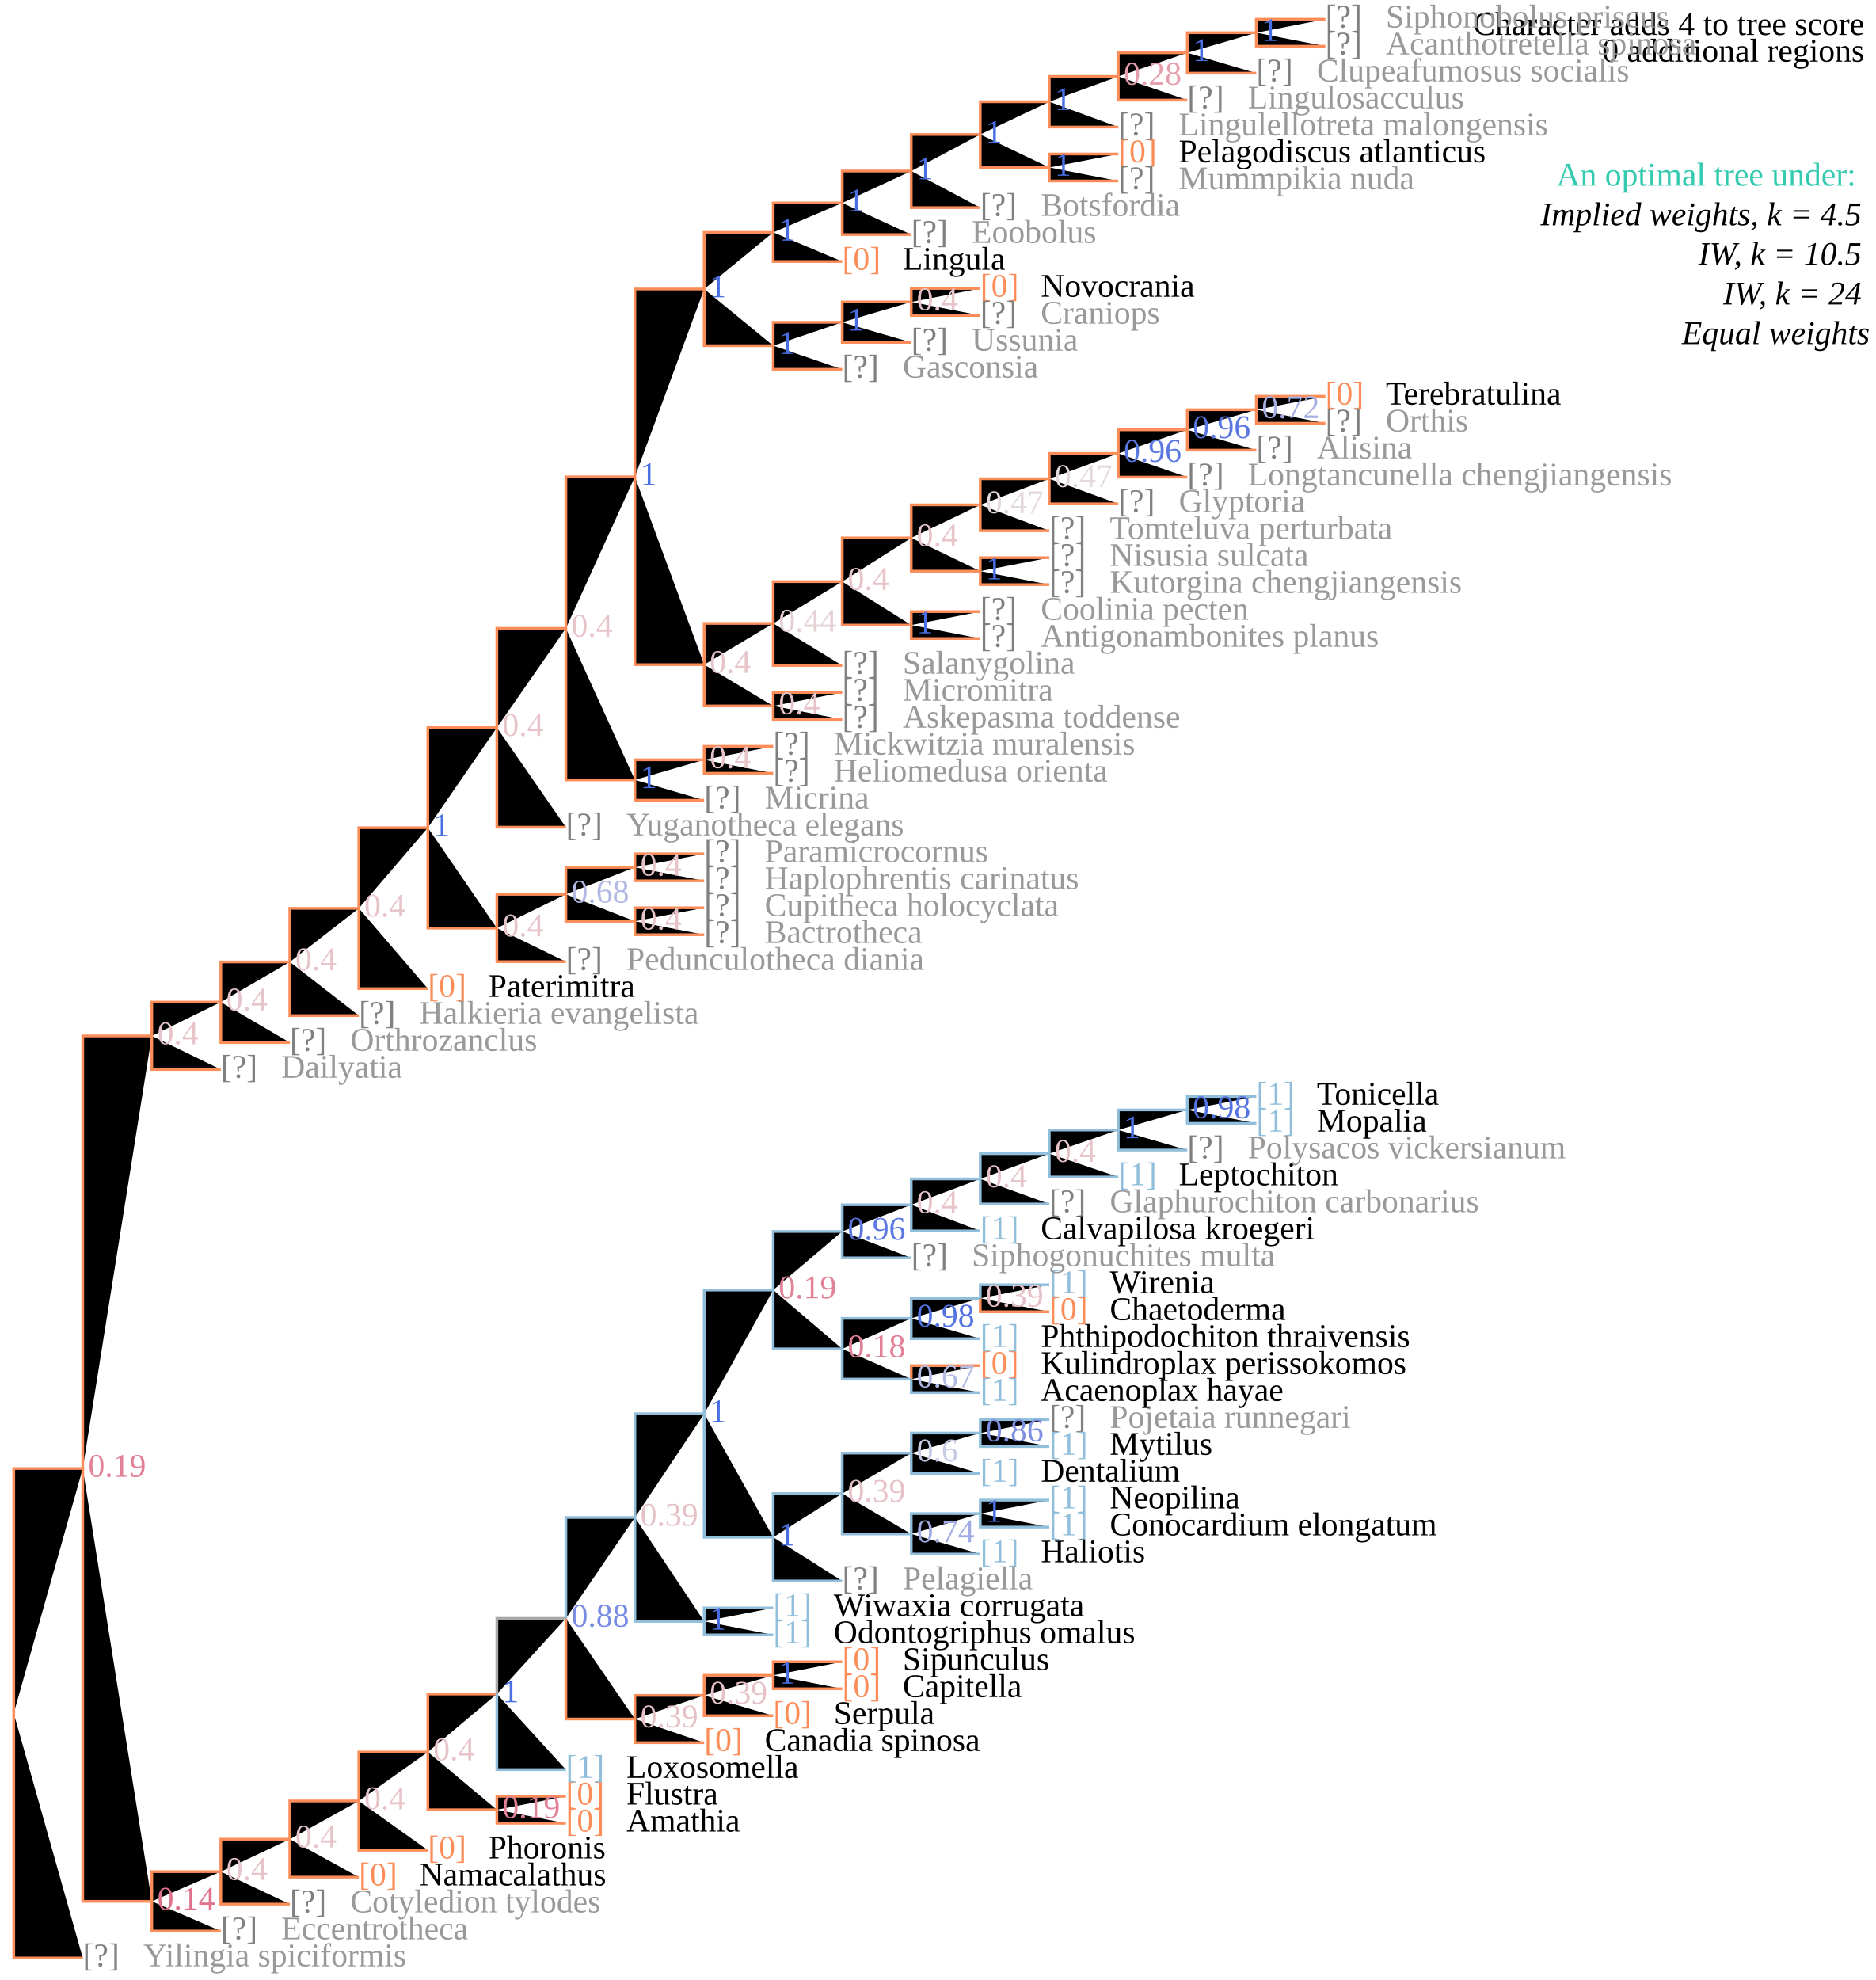
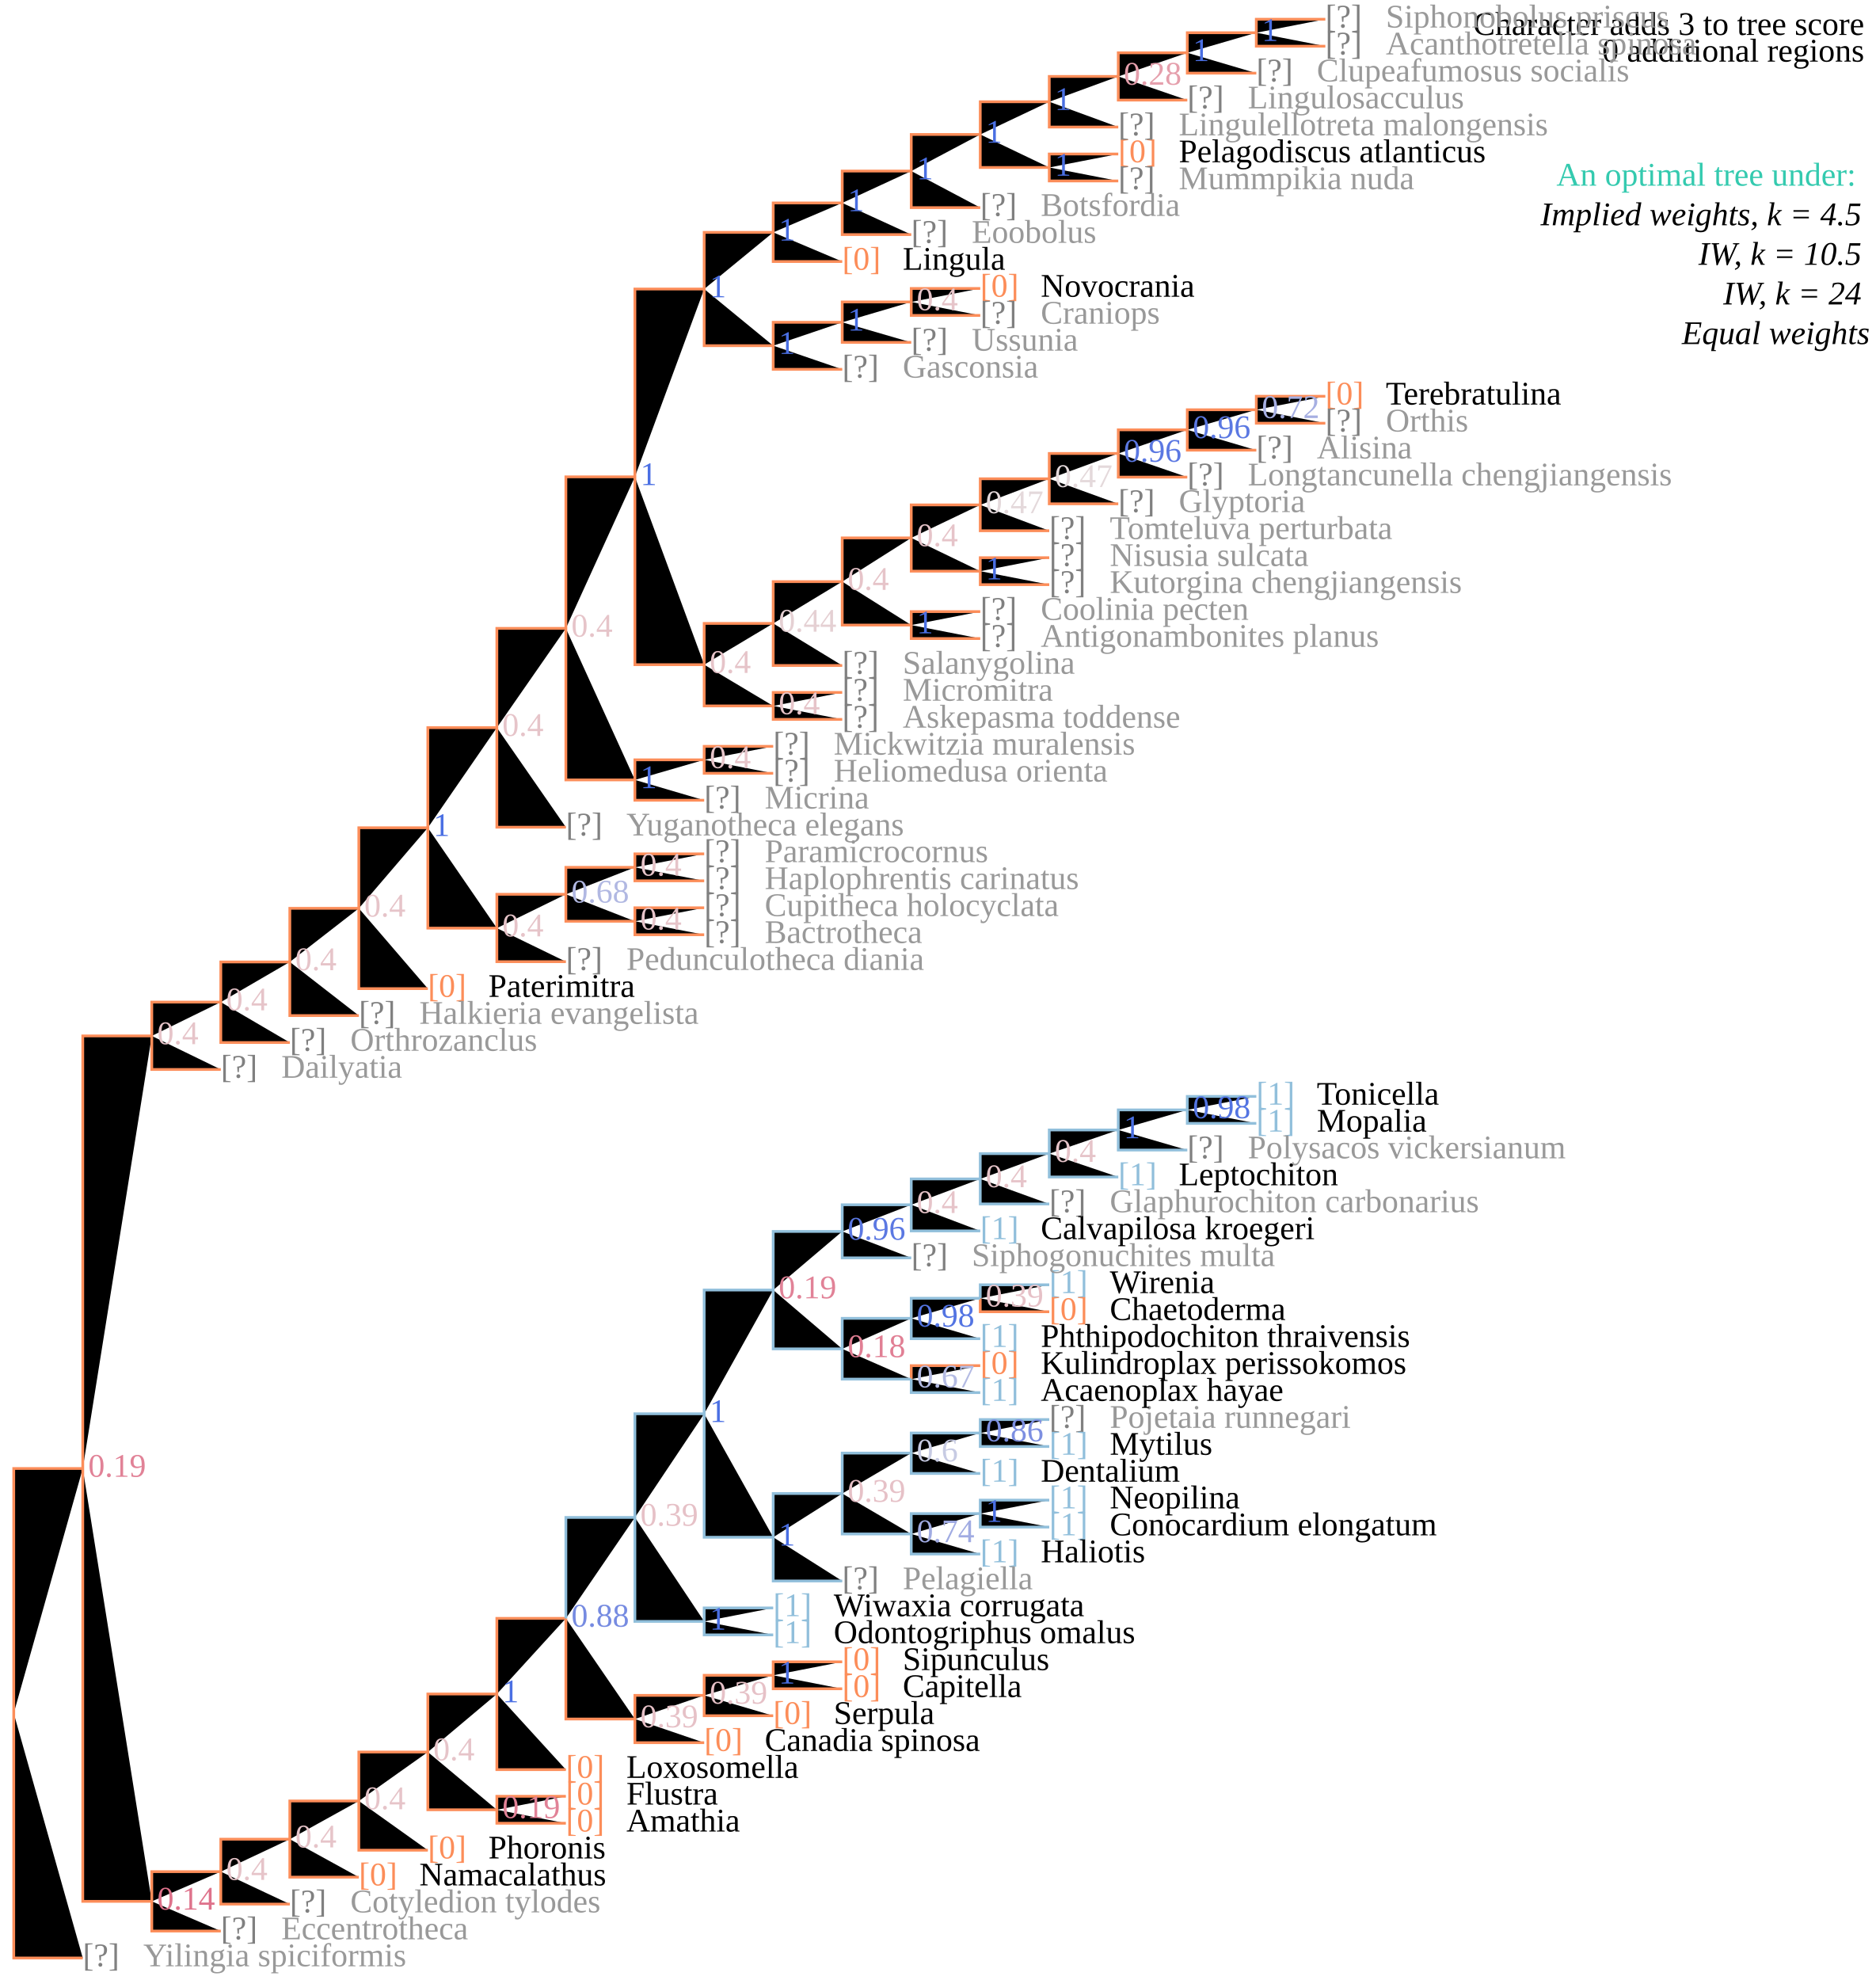
<svg xmlns="http://www.w3.org/2000/svg" version="1.1" viewBox="0 0 682 720" preserveAspectRatio="xMidYMid meet" class="tree" data-char="28">
-   <text x="678" y="12.7" text-anchor="end" class="stepsLabel">Character adds <tspan class="score">4</tspan> to tree score</text>
+   <text x="678" y="12.7" text-anchor="end" class="stepsLabel">Character adds <tspan class="score">3</tspan> to tree score</text>
  <text x="678" y="22.4" text-anchor="end" class="stepsLabel">
    <tspan class="score">0</tspan> additional regions</text>
  <text x="678" y="32.1" text-anchor="end" class="stepsLabel" />
  <text x="678" y="51.5" text-anchor="end" class="stepsLabel">
    <tspan dy="16" fill="#34caaf">An optimal tree under:</tspan>
    <tspan x="680" style="font-style:italic" class="notThisAn" dy="1.2em">Implied weights, k = 4.5</tspan>
    <tspan x="680" style="font-style:italic" class="notThisAn" dy="1.2em">IW, k = 10.5</tspan>
    <tspan x="680" style="font-style:italic" class="thisAn" dy="1.2em">IW, k = 24</tspan>
    <tspan x="680" style="font-style:italic" class="notThisAn" dy="1.2em">Equal weights</tspan>
  </text>
  <text x="205.8" y="656.2" fill="#fc8d59" class="flag">[0]</text>
  <text x="227.8" y="656.2" fill="#000" class="taxonLabel">Flustra</text>
  <text x="205.8" y="666" fill="#fc8d59" class="flag">[0]</text>
  <text x="227.8" y="666" fill="#000" class="taxonLabel">Amathia</text>
  <text x="306.3" y="607.3" fill="#fc8d59" class="flag">[0]</text>
  <text x="328.3" y="607.3" fill="#000" class="taxonLabel">Sipunculus</text>
  <text x="306.3" y="617.1" fill="#fc8d59" class="flag">[0]</text>
  <text x="328.3" y="617.1" fill="#000" class="taxonLabel">Capitella</text>
  <text x="281.2" y="626.9" fill="#fc8d59" class="flag">[0]</text>
  <text x="303.2" y="626.9" fill="#000" class="taxonLabel">Serpula</text>
  <text x="256.1" y="636.7" fill="#fc8d59" class="flag">[0]</text>
  <text x="278.1" y="636.7" fill="#000" class="taxonLabel">Canadia spinosa</text>
  <text x="281.2" y="587.7" fill="#91bfdb" class="flag">[1]</text>
  <text x="303.2" y="587.7" fill="#000" class="taxonLabel">Wiwaxia corrugata</text>
  <text x="281.2" y="597.5" fill="#91bfdb" class="flag">[1]</text>
  <text x="303.2" y="597.5" fill="#000" class="taxonLabel">Odontogriphus omalus</text>
  <text x="381.6" y="548.5" fill="#91bfdb" class="flag">[1]</text>
  <text x="403.6" y="548.5" fill="#000" class="taxonLabel">Neopilina</text>
  <text x="381.6" y="558.3" fill="#91bfdb" class="flag">[1]</text>
  <text x="403.6" y="558.3" fill="#000" class="taxonLabel">Conocardium elongatum</text>
  <text x="356.5" y="568.1" fill="#91bfdb" class="flag">[1]</text>
  <text x="378.5" y="568.1" fill="#000" class="taxonLabel">Haliotis</text>
  <text x="381.6" y="519.2" fill="grey" class="flag">[?]</text>
  <text x="403.6" y="519.2" fill="#999" class="taxonLabel">Pojetaia runnegari</text>
  <text x="381.6" y="529" fill="#91bfdb" class="flag">[1]</text>
  <text x="403.6" y="529" fill="#000" class="taxonLabel">Mytilus</text>
  <text x="356.5" y="538.8" fill="#91bfdb" class="flag">[1]</text>
  <text x="378.5" y="538.8" fill="#000" class="taxonLabel">Dentalium</text>
  <text x="306.3" y="577.9" fill="grey" class="flag">[?]</text>
  <text x="328.3" y="577.9" fill="#999" class="taxonLabel">Pelagiella</text>
  <text x="356.5" y="499.6" fill="#fc8d59" class="flag">[0]</text>
  <text x="378.5" y="499.6" fill="#000" class="taxonLabel">Kulindroplax perissokomos</text>
  <text x="356.5" y="509.4" fill="#91bfdb" class="flag">[1]</text>
  <text x="378.5" y="509.4" fill="#000" class="taxonLabel">Acaenoplax hayae</text>
  <text x="381.6" y="470.2" fill="#91bfdb" class="flag">[1]</text>
  <text x="403.6" y="470.2" fill="#000" class="taxonLabel">Wirenia</text>
  <text x="381.6" y="480" fill="#fc8d59" class="flag">[0]</text>
  <text x="403.6" y="480" fill="#000" class="taxonLabel">Chaetoderma</text>
  <text x="356.5" y="489.8" fill="#91bfdb" class="flag">[1]</text>
  <text x="378.5" y="489.8" fill="#000" class="taxonLabel">Phthipodochiton thraivensis</text>
  <text x="456.9" y="401.7" fill="#91bfdb" class="flag">[1]</text>
  <text x="478.9" y="401.7" fill="#000" class="taxonLabel">Tonicella</text>
  <text x="456.9" y="411.5" fill="#91bfdb" class="flag">[1]</text>
  <text x="478.9" y="411.5" fill="#000" class="taxonLabel">Mopalia</text>
  <text x="431.8" y="421.2" fill="grey" class="flag">[?]</text>
  <text x="453.8" y="421.2" fill="#999" class="taxonLabel">Polysacos vickersianum</text>
  <text x="406.7" y="431" fill="#91bfdb" class="flag">[1]</text>
  <text x="428.7" y="431" fill="#000" class="taxonLabel">Leptochiton</text>
  <text x="381.6" y="440.8" fill="grey" class="flag">[?]</text>
  <text x="403.6" y="440.8" fill="#999" class="taxonLabel">Glaphurochiton carbonarius</text>
  <text x="356.5" y="450.6" fill="#91bfdb" class="flag">[1]</text>
  <text x="378.5" y="450.6" fill="#000" class="taxonLabel">Calvapilosa kroegeri</text>
  <text x="331.4" y="460.4" fill="grey" class="flag">[?]</text>
  <text x="353.4" y="460.4" fill="#999" class="taxonLabel">Siphogonuchites multa</text>
-   <text x="205.8" y="646.5" fill="#91bfdb" class="flag">[1]</text>
+   <text x="205.8" y="646.5" fill="#fc8d59" class="flag">[0]</text>
  <text x="227.8" y="646.5" fill="#000" class="taxonLabel">Loxosomella</text>
  <text x="155.6" y="675.8" fill="#fc8d59" class="flag">[0]</text>
  <text x="177.6" y="675.8" fill="#000" class="taxonLabel">Phoronis</text>
  <text x="130.5" y="685.6" fill="#fc8d59" class="flag">[0]</text>
  <text x="152.5" y="685.6" fill="#000" class="taxonLabel">Namacalathus</text>
  <text x="105.4" y="695.4" fill="grey" class="flag">[?]</text>
  <text x="127.4" y="695.4" fill="#999" class="taxonLabel">Cotyledion tylodes</text>
  <text x="80.3" y="705.2" fill="grey" class="flag">[?]</text>
  <text x="102.3" y="705.2" fill="#999" class="taxonLabel">Eccentrotheca</text>
  <text x="256.1" y="333.1" fill="grey" class="flag">[?]</text>
  <text x="278.1" y="333.1" fill="#999" class="taxonLabel">Cupitheca holocyclata</text>
  <text x="256.1" y="342.9" fill="grey" class="flag">[?]</text>
  <text x="278.1" y="342.9" fill="#999" class="taxonLabel">Bactrotheca</text>
  <text x="256.1" y="313.5" fill="grey" class="flag">[?]</text>
  <text x="278.1" y="313.5" fill="#999" class="taxonLabel">Paramicrocornus</text>
  <text x="256.1" y="323.3" fill="grey" class="flag">[?]</text>
  <text x="278.1" y="323.3" fill="#999" class="taxonLabel">Haplophrentis carinatus</text>
  <text x="205.8" y="352.7" fill="grey" class="flag">[?]</text>
  <text x="227.8" y="352.7" fill="#999" class="taxonLabel">Pedunculotheca diania</text>
  <text x="281.2" y="274.4" fill="grey" class="flag">[?]</text>
  <text x="303.2" y="274.4" fill="#999" class="taxonLabel">Mickwitzia muralensis</text>
  <text x="281.2" y="284.2" fill="grey" class="flag">[?]</text>
  <text x="303.2" y="284.2" fill="#999" class="taxonLabel">Heliomedusa orienta</text>
  <text x="256.1" y="294" fill="grey" class="flag">[?]</text>
  <text x="278.1" y="294" fill="#999" class="taxonLabel">Micrina</text>
  <text x="306.3" y="254.8" fill="grey" class="flag">[?]</text>
  <text x="328.3" y="254.8" fill="#999" class="taxonLabel">Micromitra</text>
  <text x="306.3" y="264.6" fill="grey" class="flag">[?]</text>
  <text x="328.3" y="264.6" fill="#999" class="taxonLabel">Askepasma toddense</text>
  <text x="356.5" y="225.4" fill="grey" class="flag">[?]</text>
  <text x="378.5" y="225.4" fill="#999" class="taxonLabel">Coolinia pecten</text>
  <text x="356.5" y="235.2" fill="grey" class="flag">[?]</text>
  <text x="378.5" y="235.2" fill="#999" class="taxonLabel">Antigonambonites planus</text>
  <text x="381.6" y="205.8" fill="grey" class="flag">[?]</text>
  <text x="403.6" y="205.8" fill="#999" class="taxonLabel">Nisusia sulcata</text>
  <text x="381.6" y="215.6" fill="grey" class="flag">[?]</text>
  <text x="403.6" y="215.6" fill="#999" class="taxonLabel">Kutorgina chengjiangensis</text>
  <text x="482" y="147.1" fill="#fc8d59" class="flag">[0]</text>
  <text x="504" y="147.1" fill="#000" class="taxonLabel">Terebratulina</text>
  <text x="482" y="156.9" fill="grey" class="flag">[?]</text>
  <text x="504" y="156.9" fill="#999" class="taxonLabel">Orthis</text>
  <text x="456.9" y="166.7" fill="grey" class="flag">[?]</text>
  <text x="478.9" y="166.7" fill="#999" class="taxonLabel">Alisina</text>
  <text x="431.8" y="176.5" fill="grey" class="flag">[?]</text>
  <text x="453.8" y="176.5" fill="#999" class="taxonLabel">Longtancunella chengjiangensis</text>
  <text x="406.7" y="186.2" fill="grey" class="flag">[?]</text>
  <text x="428.7" y="186.2" fill="#999" class="taxonLabel">Glyptoria</text>
  <text x="381.6" y="196" fill="grey" class="flag">[?]</text>
  <text x="403.6" y="196" fill="#999" class="taxonLabel">Tomteluva perturbata</text>
  <text x="306.3" y="245" fill="grey" class="flag">[?]</text>
  <text x="328.3" y="245" fill="#999" class="taxonLabel">Salanygolina</text>
  <text x="356.5" y="107.9" fill="#fc8d59" class="flag">[0]</text>
  <text x="378.5" y="107.9" fill="#000" class="taxonLabel">Novocrania</text>
  <text x="356.5" y="117.7" fill="grey" class="flag">[?]</text>
  <text x="378.5" y="117.7" fill="#999" class="taxonLabel">Craniops</text>
  <text x="331.4" y="127.5" fill="grey" class="flag">[?]</text>
  <text x="353.4" y="127.5" fill="#999" class="taxonLabel">Ussunia</text>
  <text x="306.3" y="137.3" fill="grey" class="flag">[?]</text>
  <text x="328.3" y="137.3" fill="#999" class="taxonLabel">Gasconsia</text>
  <text x="406.7" y="59" fill="#fc8d59" class="flag">[0]</text>
  <text x="428.7" y="59" fill="#000" class="taxonLabel">Pelagodiscus atlanticus</text>
  <text x="406.7" y="68.8" fill="grey" class="flag">[?]</text>
  <text x="428.7" y="68.8" fill="#999" class="taxonLabel">Mummpikia nuda</text>
  <text x="482" y="10" fill="grey" class="flag">[?]</text>
  <text x="504" y="10" fill="#999" class="taxonLabel">Siphonobolus priscus</text>
  <text x="482" y="19.8" fill="grey" class="flag">[?]</text>
  <text x="504" y="19.8" fill="#999" class="taxonLabel">Acanthotretella spinosa</text>
  <text x="456.9" y="29.6" fill="grey" class="flag">[?]</text>
  <text x="478.9" y="29.6" fill="#999" class="taxonLabel">Clupeafumosus socialis</text>
  <text x="431.8" y="39.4" fill="grey" class="flag">[?]</text>
  <text x="453.8" y="39.4" fill="#999" class="taxonLabel">Lingulosacculus</text>
  <text x="406.7" y="49.2" fill="grey" class="flag">[?]</text>
  <text x="428.7" y="49.2" fill="#999" class="taxonLabel">Lingulellotreta malongensis</text>
  <text x="356.5" y="78.5" fill="grey" class="flag">[?]</text>
  <text x="378.5" y="78.5" fill="#999" class="taxonLabel">Botsfordia</text>
  <text x="331.4" y="88.3" fill="grey" class="flag">[?]</text>
  <text x="353.4" y="88.3" fill="#999" class="taxonLabel">Eoobolus</text>
  <text x="306.3" y="98.1" fill="#fc8d59" class="flag">[0]</text>
  <text x="328.3" y="98.1" fill="#000" class="taxonLabel">Lingula</text>
  <text x="205.8" y="303.8" fill="grey" class="flag">[?]</text>
  <text x="227.8" y="303.8" fill="#999" class="taxonLabel">Yuganotheca elegans</text>
  <text x="155.6" y="362.5" fill="#fc8d59" class="flag">[0]</text>
  <text x="177.6" y="362.5" fill="#000" class="taxonLabel">Paterimitra</text>
  <text x="130.5" y="372.3" fill="grey" class="flag">[?]</text>
  <text x="152.5" y="372.3" fill="#999" class="taxonLabel">Halkieria evangelista</text>
  <text x="105.4" y="382.1" fill="grey" class="flag">[?]</text>
  <text x="127.4" y="382.1" fill="#999" class="taxonLabel">Orthrozanclus</text>
  <text x="80.3" y="391.9" fill="grey" class="flag">[?]</text>
  <text x="102.3" y="391.9" fill="#999" class="taxonLabel">Dailyatia</text>
  <text x="30.1" y="715" fill="grey" class="flag">[?]</text>
  <text x="52.1" y="715" fill="#999" class="taxonLabel">Yilingia spiciformis</text>
-   <path d="M5,623V534H30.1M30.1,534V376.7H55.2M55.2,376.7V364.4H80.3M80.3,364.4V349.8H105.4M105.4,349.8V330.3H130.5M130.5,330.3V301H155.6M155.6,301V264.6H180.7M180.7,264.6V228.5H205.8M205.8,228.5V173.4H230.9M230.9,173.4V105.1H256.1M256.1,105.1V84.5H281.2M281.2,84.5V73.8H306.3M306.3,73.8V62.2H331.4M331.4,62.2V48.9H356.5M356.5,48.9V37H381.6M381.6,37V27.8H406.7M406.7,27.8V19.2H431.8M431.8,19.2V11.9H456.9M456.9,11.9V7H482M456.9,11.9V16.8H482M431.8,19.2V26.6H456.9M406.7,27.8V36.4H431.8M381.6,37V46.2H406.7M356.5,48.9V60.9H381.6M381.6,60.9V56H406.7M381.6,60.9V65.8H406.7M331.4,62.2V75.5H356.5M306.3,73.8V85.3H331.4M281.2,84.5V95.1H306.3M256.1,105.1V125.7H281.2M281.2,125.7V117.2H306.3M306.3,117.2V109.8H331.4M331.4,109.8V104.9H356.5M331.4,109.8V114.7H356.5M306.3,117.2V124.5H331.4M281.2,125.7V134.3H306.3M230.9,173.4V241.7H256.1M256.1,241.7V226.7H281.2M281.2,226.7V211.5H306.3M306.3,211.5V195.6H331.4M331.4,195.6V183.6H356.5M356.5,183.6V174.1H381.6M381.6,174.1V164.9H406.7M406.7,164.9V156.3H431.8M431.8,156.3V149H456.9M456.9,149V144.1H482M456.9,149V153.9H482M431.8,156.3V163.7H456.9M406.7,164.9V173.5H431.8M381.6,174.1V183.2H406.7M356.5,183.6V193H381.6M331.4,195.6V207.7H356.5M356.5,207.7V202.8H381.6M356.5,207.7V212.6H381.6M306.3,211.5V227.3H331.4M331.4,227.3V222.4H356.5M331.4,227.3V232.2H356.5M281.2,226.7V242H306.3M256.1,241.7V256.7H281.2M281.2,256.7V251.8H306.3M281.2,256.7V261.6H306.3M205.8,228.5V283.6H230.9M230.9,283.6V276.3H256.1M256.1,276.3V271.4H281.2M256.1,276.3V281.2H281.2M230.9,283.6V291H256.1M180.7,264.6V300.8H205.8M155.6,301V337.5H180.7M180.7,337.5V325.2H205.8M205.8,325.2V315.4H230.9M230.9,315.4V310.5H256.1M230.9,315.4V320.3H256.1M205.8,325.2V335H230.9M230.9,335V330.1H256.1M230.9,335V339.9H256.1M180.7,337.5V349.7H205.8M130.5,330.3V359.5H155.6M105.4,349.8V369.3H130.5M80.3,364.4V379.1H105.4M55.2,376.7V388.9H80.3M30.1,534V691.4H55.2M55.2,691.4V680.6H80.3M80.3,680.6V668.8H105.4M105.4,668.8V654.9H130.5M130.5,654.9V637.1H155.6M155.6,637.1V616H180.7M356.5,472.1V477H381.6M331.4,501.5V496.6H356.5M205.8,588.5V625.1H230.9M230.9,625.1V616.5H256.1M256.1,616.5V609.2H281.2M281.2,609.2V604.3H306.3M281.2,609.2V614.1H306.3M256.1,616.5V623.9H281.2M230.9,625.1V633.7H256.1M155.6,637.1V658.1H180.7M180.7,658.1V653.2H205.8M180.7,658.1V663H205.8M130.5,654.9V672.8H155.6M105.4,668.8V682.6H130.5M80.3,680.6V692.4H105.4M55.2,691.4V702.2H80.3M5,623V712H30.1" stroke="#fc8d59" />
-   <path d="M180.7,616V588.5H205.8" stroke="darkgrey" />
-   <path d="M205.8,588.5V551.8H230.9M230.9,551.8V514.1H256.1M256.1,514.1V469.1H281.2M281.2,469.1V447.8H306.3M306.3,447.8V438.1H331.4M331.4,438.1V428.7H356.5M356.5,428.7V419.5H381.6M381.6,419.5V410.9H406.7M406.7,410.9V403.6H431.8M431.8,403.6V398.7H456.9M431.8,403.6V408.5H456.9M406.7,410.9V418.2H431.8M381.6,419.5V428H406.7M356.5,428.7V437.8H381.6M331.4,438.1V447.6H356.5M306.3,447.8V457.4H331.4M281.2,469.1V490.5H306.3M306.3,490.5V479.4H331.4M331.4,479.4V472.1H356.5M356.5,472.1V467.2H381.6M331.4,479.4V486.8H356.5M306.3,490.5V501.5H331.4M331.4,501.5V506.4H356.5M256.1,514.1V559H281.2M281.2,559V543.1H306.3M306.3,543.1V528.4H331.4M331.4,528.4V521.1H356.5M356.5,521.1V516.2H381.6M356.5,521.1V526H381.6M331.4,528.4V535.8H356.5M306.3,543.1V557.8H331.4M331.4,557.8V550.4H356.5M356.5,550.4V545.5H381.6M356.5,550.4V555.3H381.6M331.4,557.8V565.1H356.5M281.2,559V574.9H306.3M230.9,551.8V589.6H256.1M256.1,589.6V584.7H281.2M256.1,589.6V594.5H281.2M180.7,616V643.5H205.8" stroke="#91bfdb" />
+   <path d="M5,623V534H30.1M30.1,534V376.7H55.2M55.2,376.7V364.4H80.3M80.3,364.4V349.8H105.4M105.4,349.8V330.3H130.5M130.5,330.3V301H155.6M155.6,301V264.6H180.7M180.7,264.6V228.5H205.8M205.8,228.5V173.4H230.9M230.9,173.4V105.1H256.1M256.1,105.1V84.5H281.2M281.2,84.5V73.8H306.3M306.3,73.8V62.2H331.4M331.4,62.2V48.9H356.5M356.5,48.9V37H381.6M381.6,37V27.8H406.7M406.7,27.8V19.2H431.8M431.8,19.2V11.9H456.9M456.9,11.9V7H482M456.9,11.9V16.8H482M431.8,19.2V26.6H456.9M406.7,27.8V36.4H431.8M381.6,37V46.2H406.7M356.5,48.9V60.9H381.6M381.6,60.9V56H406.7M381.6,60.9V65.8H406.7M331.4,62.2V75.5H356.5M306.3,73.8V85.3H331.4M281.2,84.5V95.1H306.3M256.1,105.1V125.7H281.2M281.2,125.7V117.2H306.3M306.3,117.2V109.8H331.4M331.4,109.8V104.9H356.5M331.4,109.8V114.7H356.5M306.3,117.2V124.5H331.4M281.2,125.7V134.3H306.3M230.9,173.4V241.7H256.1M256.1,241.7V226.7H281.2M281.2,226.7V211.5H306.3M306.3,211.5V195.6H331.4M331.4,195.6V183.6H356.5M356.5,183.6V174.1H381.6M381.6,174.1V164.9H406.7M406.7,164.9V156.3H431.8M431.8,156.3V149H456.9M456.9,149V144.1H482M456.9,149V153.9H482M431.8,156.3V163.7H456.9M406.7,164.9V173.5H431.8M381.6,174.1V183.2H406.7M356.5,183.6V193H381.6M331.4,195.6V207.7H356.5M356.5,207.7V202.8H381.6M356.5,207.7V212.6H381.6M306.3,211.5V227.3H331.4M331.4,227.3V222.4H356.5M331.4,227.3V232.2H356.5M281.2,226.7V242H306.3M256.1,241.7V256.7H281.2M281.2,256.7V251.8H306.3M281.2,256.7V261.6H306.3M205.8,228.5V283.6H230.9M230.9,283.6V276.3H256.1M256.1,276.3V271.4H281.2M256.1,276.3V281.2H281.2M230.9,283.6V291H256.1M180.7,264.6V300.8H205.8M155.6,301V337.5H180.7M180.7,337.5V325.2H205.8M205.8,325.2V315.4H230.9M230.9,315.4V310.5H256.1M230.9,315.4V320.3H256.1M205.8,325.2V335H230.9M230.9,335V330.1H256.1M230.9,335V339.9H256.1M180.7,337.5V349.7H205.8M130.5,330.3V359.5H155.6M105.4,349.8V369.3H130.5M80.3,364.4V379.1H105.4M55.2,376.7V388.9H80.3M30.1,534V691.4H55.2M55.2,691.4V680.6H80.3M80.3,680.6V668.8H105.4M105.4,668.8V654.9H130.5M130.5,654.9V637.1H155.6M155.6,637.1V616H180.7M180.7,616V588.5H205.8M356.5,472.1V477H381.6M331.4,501.5V496.6H356.5M205.8,588.5V625.1H230.9M230.9,625.1V616.5H256.1M256.1,616.5V609.2H281.2M281.2,609.2V604.3H306.3M281.2,609.2V614.1H306.3M256.1,616.5V623.9H281.2M230.9,625.1V633.7H256.1M180.7,616V643.5H205.8M155.6,637.1V658.1H180.7M180.7,658.1V653.2H205.8M180.7,658.1V663H205.8M130.5,654.9V672.8H155.6M105.4,668.8V682.6H130.5M80.3,680.6V692.4H105.4M55.2,691.4V702.2H80.3M5,623V712H30.1" stroke="#fc8d59" />
+   <path d="M205.8,588.5V551.8H230.9M230.9,551.8V514.1H256.1M256.1,514.1V469.1H281.2M281.2,469.1V447.8H306.3M306.3,447.8V438.1H331.4M331.4,438.1V428.7H356.5M356.5,428.7V419.5H381.6M381.6,419.5V410.9H406.7M406.7,410.9V403.6H431.8M431.8,403.6V398.7H456.9M431.8,403.6V408.5H456.9M406.7,410.9V418.2H431.8M381.6,419.5V428H406.7M356.5,428.7V437.8H381.6M331.4,438.1V447.6H356.5M306.3,447.8V457.4H331.4M281.2,469.1V490.5H306.3M306.3,490.5V479.4H331.4M331.4,479.4V472.1H356.5M356.5,472.1V467.2H381.6M331.4,479.4V486.8H356.5M306.3,490.5V501.5H331.4M331.4,501.5V506.4H356.5M256.1,514.1V559H281.2M281.2,559V543.1H306.3M306.3,543.1V528.4H331.4M331.4,528.4V521.1H356.5M356.5,521.1V516.2H381.6M356.5,521.1V526H381.6M331.4,528.4V535.8H356.5M306.3,543.1V557.8H331.4M331.4,557.8V550.4H356.5M356.5,550.4V545.5H381.6M356.5,550.4V555.3H381.6M331.4,557.8V565.1H356.5M281.2,559V574.9H306.3M230.9,551.8V589.6H256.1M256.1,589.6V584.7H281.2M256.1,589.6V594.5H281.2" stroke="#91bfdb" />
  <text x="32.1" y="537" class="node" fill="#E18297">0.19</text>
  <text x="57.2" y="379.7" class="node" fill="#E6C4C9">0.4</text>
  <text x="82.3" y="367.4" class="node" fill="#E6C4C9">0.4</text>
  <text x="107.4" y="352.8" class="node" fill="#E6C4C9">0.4</text>
  <text x="132.5" y="333.3" class="node" fill="#E6C4C9">0.4</text>
  <text x="157.6" y="304" class="node" fill="#4A6FE3">1</text>
  <text x="182.7" y="267.6" class="node" fill="#E6C4C9">0.4</text>
  <text x="207.8" y="231.5" class="node" fill="#E6C4C9">0.4</text>
  <text x="232.9" y="176.4" class="node" fill="#4A6FE3">1</text>
  <text x="258.1" y="108.1" class="node" fill="#4A6FE3">1</text>
  <text x="283.2" y="87.5" class="node" fill="#4A6FE3">1</text>
  <text x="308.3" y="76.8" class="node" fill="#4A6FE3">1</text>
  <text x="333.4" y="65.2" class="node" fill="#4A6FE3">1</text>
  <text x="358.5" y="51.9" class="node" fill="#4A6FE3">1</text>
  <text x="383.6" y="40" class="node" fill="#4A6FE3">1</text>
  <text x="408.7" y="30.8" class="node" fill="#E59FAC">0.28</text>
  <text x="433.8" y="22.2" class="node" fill="#4A6FE3">1</text>
  <text x="458.9" y="14.9" class="node" fill="#4A6FE3">1</text>
  <text x="383.6" y="63.9" class="node" fill="#4A6FE3">1</text>
  <text x="283.2" y="128.7" class="node" fill="#4A6FE3">1</text>
  <text x="308.3" y="120.2" class="node" fill="#4A6FE3">1</text>
  <text x="333.4" y="112.8" class="node" fill="#E6C4C9">0.4</text>
  <text x="258.1" y="244.7" class="node" fill="#E6C4C9">0.4</text>
  <text x="283.2" y="229.7" class="node" fill="#E5D0D3">0.44</text>
  <text x="308.3" y="214.5" class="node" fill="#E6C4C9">0.4</text>
  <text x="333.4" y="198.6" class="node" fill="#E6C4C9">0.4</text>
  <text x="358.5" y="186.6" class="node" fill="#E4D9DB">0.47</text>
  <text x="383.6" y="177.1" class="node" fill="#E4D9DB">0.47</text>
  <text x="408.7" y="167.9" class="node" fill="#5B78E2">0.96</text>
  <text x="433.8" y="159.3" class="node" fill="#5B78E2">0.96</text>
  <text x="458.9" y="152" class="node" fill="#A6AFE2">0.72</text>
  <text x="358.5" y="210.7" class="node" fill="#4A6FE3">1</text>
  <text x="333.4" y="230.3" class="node" fill="#4A6FE3">1</text>
  <text x="283.2" y="259.7" class="node" fill="#E6C4C9">0.4</text>
  <text x="232.9" y="286.6" class="node" fill="#4A6FE3">1</text>
  <text x="258.1" y="279.3" class="node" fill="#E6C4C9">0.4</text>
  <text x="182.7" y="340.5" class="node" fill="#E6C4C9">0.4</text>
  <text x="207.8" y="328.2" class="node" fill="#B1B8E2">0.68</text>
  <text x="232.9" y="318.4" class="node" fill="#E6C4C9">0.4</text>
  <text x="232.9" y="338" class="node" fill="#E6C4C9">0.4</text>
  <text x="57.2" y="694.4" class="node" fill="#DE728B">0.14</text>
  <text x="82.3" y="683.6" class="node" fill="#E6C4C9">0.4</text>
  <text x="107.4" y="671.8" class="node" fill="#E6C4C9">0.4</text>
  <text x="132.5" y="657.9" class="node" fill="#E6C4C9">0.4</text>
  <text x="157.6" y="640.1" class="node" fill="#E6C4C9">0.4</text>
  <text x="182.7" y="619" class="node" fill="#4A6FE3">1</text>
  <text x="207.8" y="591.5" class="node" fill="#768BE1">0.88</text>
  <text x="232.9" y="554.8" class="node" fill="#E6C1C7">0.39</text>
  <text x="258.1" y="517.1" class="node" fill="#4A6FE3">1</text>
  <text x="283.2" y="472.1" class="node" fill="#E18297">0.19</text>
  <text x="308.3" y="450.8" class="node" fill="#5B78E2">0.96</text>
  <text x="333.4" y="441.1" class="node" fill="#E6C4C9">0.4</text>
  <text x="358.5" y="431.7" class="node" fill="#E6C4C9">0.4</text>
  <text x="383.6" y="422.5" class="node" fill="#E6C4C9">0.4</text>
  <text x="408.7" y="413.9" class="node" fill="#4A6FE3">1</text>
  <text x="433.8" y="406.6" class="node" fill="#5374E2">0.98</text>
  <text x="308.3" y="493.5" class="node" fill="#E17F94">0.18</text>
  <text x="333.4" y="482.4" class="node" fill="#5374E2">0.98</text>
  <text x="358.5" y="475.1" class="node" fill="#E6C1C7">0.39</text>
  <text x="333.4" y="504.5" class="node" fill="#B4BBE3">0.67</text>
  <text x="283.2" y="562" class="node" fill="#4A6FE3">1</text>
  <text x="308.3" y="546.1" class="node" fill="#E6C1C7">0.39</text>
  <text x="333.4" y="531.4" class="node" fill="#C7CBE3">0.6</text>
  <text x="358.5" y="524.1" class="node" fill="#7D8FE1">0.86</text>
  <text x="333.4" y="560.8" class="node" fill="#A0ABE2">0.74</text>
  <text x="358.5" y="553.4" class="node" fill="#4A6FE3">1</text>
  <text x="258.1" y="592.6" class="node" fill="#4A6FE3">1</text>
  <text x="232.9" y="628.1" class="node" fill="#E6C1C7">0.39</text>
  <text x="258.1" y="619.5" class="node" fill="#E6C1C7">0.39</text>
  <text x="283.2" y="612.2" class="node" fill="#4A6FE3">1</text>
  <text x="182.7" y="661.1" class="node" fill="#E18297">0.19</text>
</svg>
